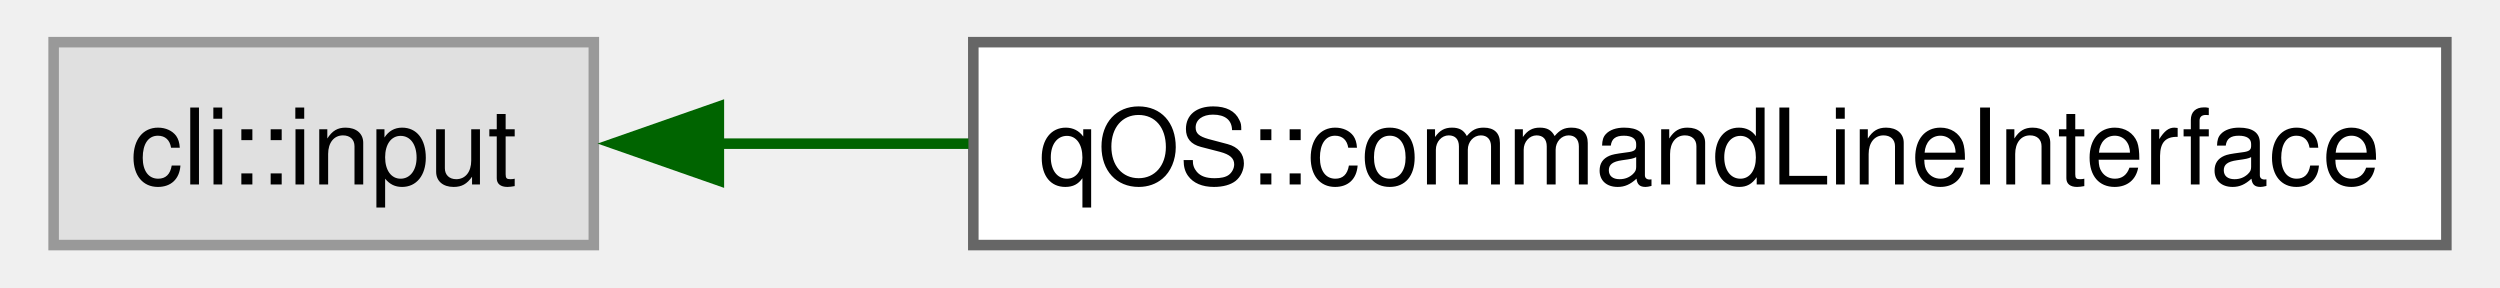
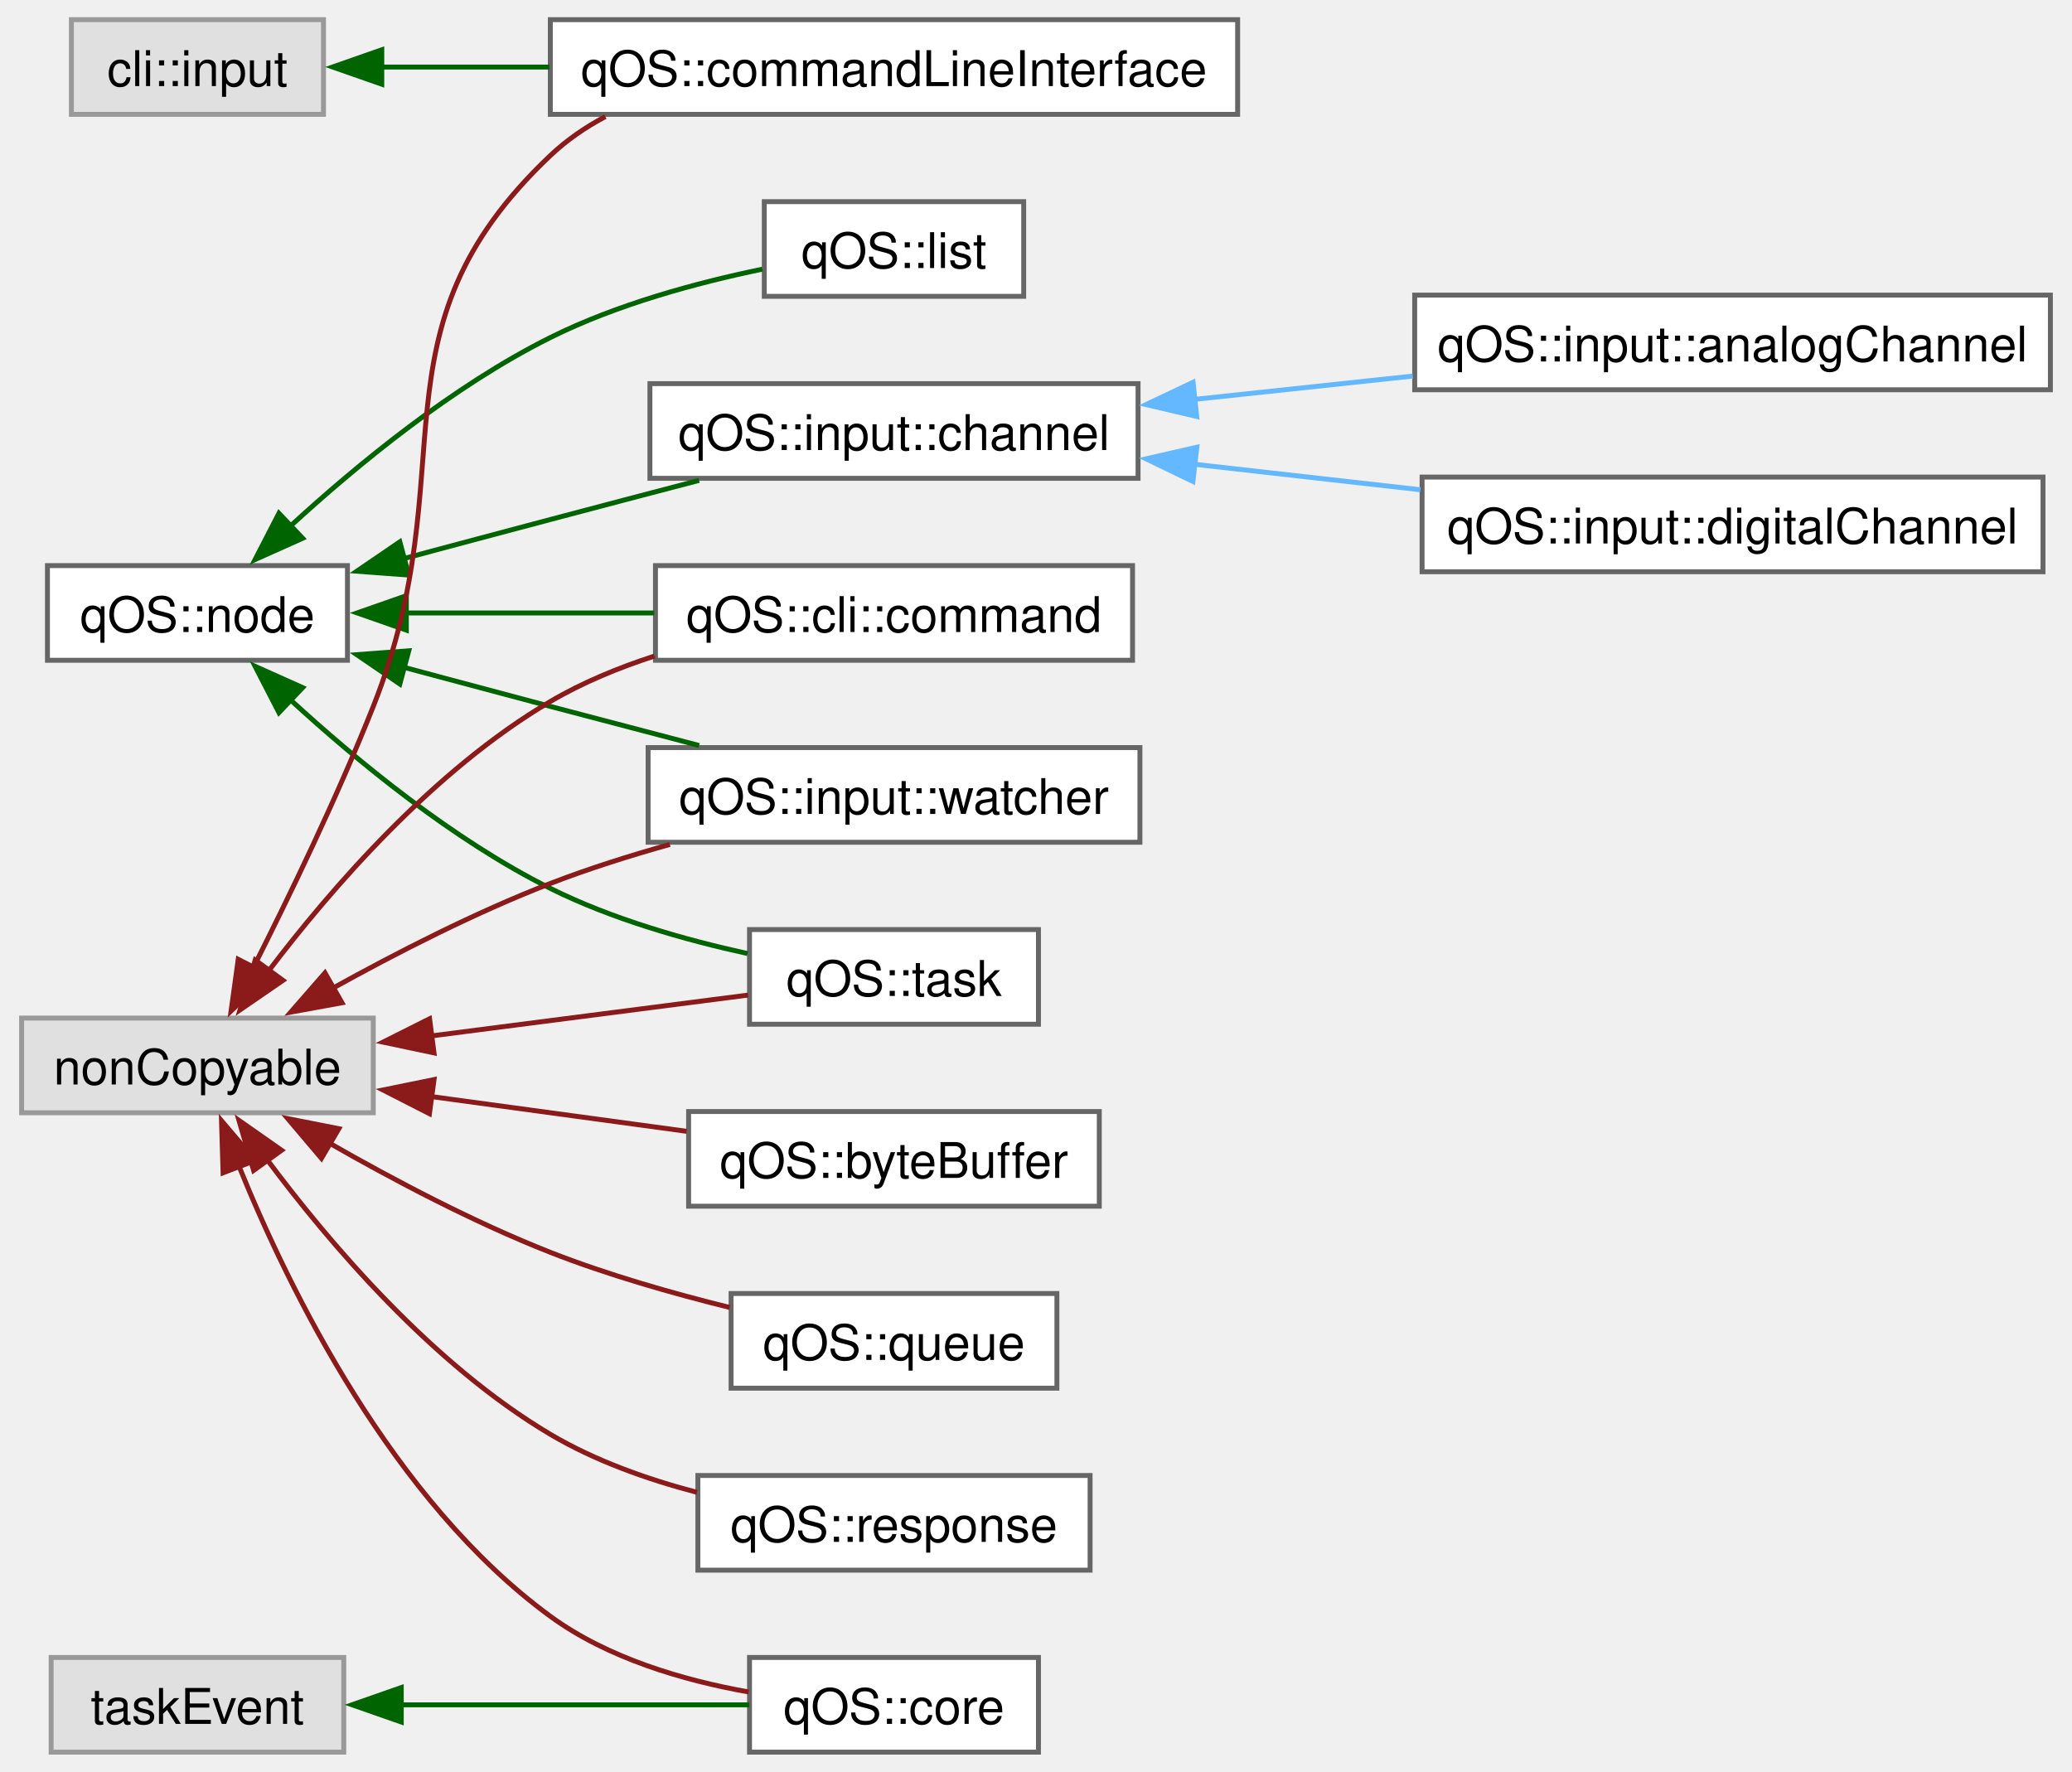
- <svg xmlns="http://www.w3.org/2000/svg" xmlns:xlink="http://www.w3.org/1999/xlink" width="235pt" height="27pt" viewBox="0.00 0.00 235.00 27.25">
-   <g id="graph0" class="graph" transform="scale(1 1) rotate(0) translate(4 23.25)">
+ <svg xmlns="http://www.w3.org/2000/svg" xmlns:xlink="http://www.w3.org/1999/xlink" width="421pt" height="360pt" viewBox="0.00 0.00 420.50 360.25">
+   <g id="graph0" class="graph" transform="scale(1 1) rotate(0) translate(4 356.25)">
    <g id="Node000000" class="node">
      <g id="a_Node000000">
        <a xlink:title=" ">
-           <polygon fill="#e0e0e0" stroke="#999999" points="51.25,-19.25 0,-19.25 0,0 51.25,0 51.25,-19.25" />
-           <text text-anchor="middle" x="25.62" y="-5.75" font-family="Helvetica,sans-Serif" font-size="10.00">cli::input</text>
+           <polygon fill="#e0e0e0" stroke="#999999" points="61.38,-352.25 10.12,-352.25 10.12,-333 61.38,-333 61.38,-352.25" />
+           <text text-anchor="middle" x="35.75" y="-338.75" font-family="Helvetica,sans-Serif" font-size="10.00">cli::input</text>
        </a>
      </g>
    </g>
    <g id="Node000001" class="node">
      <g id="a_Node000001">
        <a xlink:href="classq_o_s_1_1command_line_interface.html" target="_top" xlink:title="An AT Command Line Interface (CLI) object.">
-           <polygon fill="white" stroke="#666666" points="227,-19.25 87.25,-19.25 87.25,0 227,0 227,-19.25" />
-           <text text-anchor="middle" x="157.12" y="-5.75" font-family="Helvetica,sans-Serif" font-size="10.00">qOS::commandLineInterface</text>
+           <polygon fill="white" stroke="#666666" points="247.25,-352.25 107.5,-352.25 107.5,-333 247.25,-333 247.25,-352.25" />
+           <text text-anchor="middle" x="177.38" y="-338.75" font-family="Helvetica,sans-Serif" font-size="10.00">qOS::commandLineInterface</text>
        </a>
      </g>
    </g>
    <g id="edge1_Node000000_Node000001" class="edge">
      <g id="a_edge1_Node000000_Node000001">
        <a xlink:title=" ">
-           <path fill="none" stroke="darkgreen" d="M63.09,-9.62C70.54,-9.62 78.62,-9.62 86.79,-9.62" />
-           <polygon fill="darkgreen" stroke="darkgreen" points="63.11,-6.13 53.11,-9.63 63.11,-13.13 63.11,-6.13" />
+           <path fill="none" stroke="darkgreen" d="M72.98,-342.62C83.53,-342.62 95.43,-342.62 107.3,-342.62" />
+           <polygon fill="darkgreen" stroke="darkgreen" points="73.23,-339.13 63.23,-342.63 73.23,-346.13 73.23,-339.13" />
+         </a>
+       </g>
+     </g>
+     <g id="Node000005" class="node">
+       <g id="a_Node000005">
+         <a xlink:href="classq_o_s_1_1node.html" target="_top" xlink:title="A list-node object (Used internally)">
+           <polygon fill="white" stroke="#666666" points="66.25,-241.25 5.25,-241.25 5.25,-222 66.25,-222 66.25,-241.25" />
+           <text text-anchor="middle" x="35.75" y="-227.75" font-family="Helvetica,sans-Serif" font-size="10.00">qOS::node</text>
+         </a>
+       </g>
+     </g>
+     <g id="Node000004" class="node">
+       <g id="a_Node000004">
+         <a xlink:href="classq_o_s_1_1cli_1_1command.html" target="_top" xlink:title="An AT-Command object.">
+           <polygon fill="white" stroke="#666666" points="225.88,-241.25 128.88,-241.25 128.88,-222 225.88,-222 225.88,-241.25" />
+           <text text-anchor="middle" x="177.38" y="-227.75" font-family="Helvetica,sans-Serif" font-size="10.00">qOS::cli::command</text>
+         </a>
+       </g>
+     </g>
+     <g id="edge2_Node000005_Node000004" class="edge">
+       <g id="a_edge2_Node000005_Node000004">
+         <a xlink:title=" ">
+           <path fill="none" stroke="darkgreen" d="M77.82,-231.62C93.75,-231.62 112.1,-231.62 128.62,-231.62" />
+           <polygon fill="darkgreen" stroke="darkgreen" points="78.22,-228.13 68.22,-231.63 78.22,-235.13 78.22,-228.13" />
+         </a>
+       </g>
+     </g>
+     <g id="Node000006" class="node">
+       <g id="a_Node000006">
+         <a xlink:href="classq_o_s_1_1input_1_1channel.html" target="_top" xlink:title=" ">
+           <polygon fill="white" stroke="#666666" points="227,-278.25 127.75,-278.25 127.75,-259 227,-259 227,-278.25" />
+           <text text-anchor="middle" x="177.38" y="-264.75" font-family="Helvetica,sans-Serif" font-size="10.00">qOS::input::channel</text>
+         </a>
+       </g>
+     </g>
+     <g id="edge3_Node000005_Node000006" class="edge">
+       <g id="a_edge3_Node000005_Node000006">
+         <a xlink:title=" ">
+           <path fill="none" stroke="darkgreen" d="M77.76,-242.69C87.51,-245.3 97.87,-248.07 107.5,-250.62 117.3,-253.22 127.88,-256 137.75,-258.58" />
+           <polygon fill="darkgreen" stroke="darkgreen" points="78.72,-239.32 68.15,-240.11 76.9,-246.08 78.72,-239.32" />
+         </a>
+       </g>
+     </g>
+     <g id="Node000009" class="node">
+       <g id="a_Node000009">
+         <a xlink:href="classq_o_s_1_1input_1_1watcher.html" target="_top" xlink:title="The digital input-channel watcher class.">
+           <polygon fill="white" stroke="#666666" points="227.38,-204.25 127.38,-204.25 127.38,-185 227.38,-185 227.38,-204.25" />
+           <text text-anchor="middle" x="177.38" y="-190.75" font-family="Helvetica,sans-Serif" font-size="10.00">qOS::input::watcher</text>
+         </a>
+       </g>
+     </g>
+     <g id="edge6_Node000005_Node000009" class="edge">
+       <g id="a_edge6_Node000005_Node000009">
+         <a xlink:title=" ">
+           <path fill="none" stroke="darkgreen" d="M77.76,-220.56C87.51,-217.95 97.87,-215.18 107.5,-212.62 117.3,-210.03 127.88,-207.25 137.75,-204.67" />
+           <polygon fill="darkgreen" stroke="darkgreen" points="76.9,-217.17 68.15,-223.14 78.72,-223.93 76.9,-217.17" />
+         </a>
+       </g>
+     </g>
+     <g id="Node000010" class="node">
+       <g id="a_Node000010">
+         <a xlink:href="classq_o_s_1_1list.html" target="_top" xlink:title="A list object (Generic double-linked)">
+           <polygon fill="white" stroke="#666666" points="203.75,-315.25 151,-315.25 151,-296 203.75,-296 203.75,-315.25" />
+           <text text-anchor="middle" x="177.38" y="-301.75" font-family="Helvetica,sans-Serif" font-size="10.00">qOS::list</text>
+         </a>
+       </g>
+     </g>
+     <g id="edge7_Node000005_Node000010" class="edge">
+       <g id="a_edge7_Node000005_Node000010">
+         <a xlink:title=" ">
+           <path fill="none" stroke="darkgreen" d="M54.68,-249.31C68.18,-261.7 87.68,-277.74 107.5,-287.62 120.99,-294.35 137.27,-298.76 150.61,-301.52" />
+           <polygon fill="darkgreen" stroke="darkgreen" points="57.14,-246.81 47.47,-242.48 52.32,-251.89 57.14,-246.81" />
+         </a>
+       </g>
+     </g>
+     <g id="Node000011" class="node">
+       <g id="a_Node000011">
+         <a xlink:href="classq_o_s_1_1task.html" target="_top" xlink:title="A task node object.">
+           <polygon fill="white" stroke="#666666" points="206.75,-167.25 148,-167.25 148,-148 206.75,-148 206.75,-167.25" />
+           <text text-anchor="middle" x="177.38" y="-153.75" font-family="Helvetica,sans-Serif" font-size="10.00">qOS::task</text>
+         </a>
+       </g>
+     </g>
+     <g id="edge8_Node000005_Node000011" class="edge">
+       <g id="a_edge8_Node000005_Node000011">
+         <a xlink:title=" ">
+           <path fill="none" stroke="darkgreen" d="M54.68,-213.94C68.18,-201.55 87.68,-185.51 107.5,-175.62 120,-169.39 134.88,-165.16 147.61,-162.37" />
+           <polygon fill="darkgreen" stroke="darkgreen" points="52.32,-211.36 47.47,-220.77 57.14,-216.44 52.32,-211.36" />
+         </a>
+       </g>
+     </g>
+     <g id="Node000007" class="node">
+       <g id="a_Node000007">
+         <a xlink:href="classq_o_s_1_1input_1_1analog_channel.html" target="_top" xlink:title="An analog input-channel object.">
+           <polygon fill="white" stroke="#666666" points="412.5,-296.25 283.25,-296.25 283.25,-277 412.5,-277 412.5,-296.25" />
+           <text text-anchor="middle" x="347.88" y="-282.75" font-family="Helvetica,sans-Serif" font-size="10.00">qOS::input::analogChannel</text>
+         </a>
+       </g>
+     </g>
+     <g id="edge4_Node000006_Node000007" class="edge">
+       <g id="a_edge4_Node000006_Node000007">
+         <a xlink:title=" ">
+           <path fill="none" stroke="#63b8ff" d="M238.42,-275.04C252.83,-276.58 268.28,-278.23 282.87,-279.79" />
+           <polygon fill="#63b8ff" stroke="#63b8ff" points="238.93,-271.57 228.62,-273.99 238.19,-278.53 238.93,-271.57" />
+         </a>
+       </g>
+     </g>
+     <g id="Node000008" class="node">
+       <g id="a_Node000008">
+         <a xlink:href="classq_o_s_1_1input_1_1digital_channel.html" target="_top" xlink:title="A digital input-channel object.">
+           <polygon fill="white" stroke="#666666" points="411,-259.25 284.75,-259.25 284.75,-240 411,-240 411,-259.25" />
+           <text text-anchor="middle" x="347.88" y="-245.75" font-family="Helvetica,sans-Serif" font-size="10.00">qOS::input::digitalChannel</text>
+         </a>
+       </g>
+     </g>
+     <g id="edge5_Node000006_Node000008" class="edge">
+       <g id="a_edge5_Node000006_Node000008">
+         <a xlink:title=" ">
+           <path fill="none" stroke="#63b8ff" d="M238.3,-261.87C253.26,-260.18 269.34,-258.37 284.42,-256.67" />
+           <polygon fill="#63b8ff" stroke="#63b8ff" points="238.16,-258.36 228.62,-262.96 238.95,-265.32 238.16,-258.36" />
+         </a>
+       </g>
+     </g>
+     <g id="Node000002" class="node">
+       <g id="a_Node000002">
+         <a xlink:title=" ">
+           <polygon fill="#e0e0e0" stroke="#999999" points="71.5,-149.25 0,-149.25 0,-130 71.5,-130 71.5,-149.25" />
+           <text text-anchor="middle" x="35.75" y="-135.75" font-family="Helvetica,sans-Serif" font-size="10.00">nonCopyable</text>
+         </a>
+       </g>
+     </g>
+     <g id="edge11_Node000002_Node000001" class="edge">
+       <g id="a_edge11_Node000002_Node000001">
+         <a xlink:title=" ">
+           <path fill="none" stroke="#8b1a1a" d="M46.94,-159.19C54.28,-173.71 64.16,-194.12 71.5,-212.62 90.78,-261.23 69.52,-288.69 107.5,-324.62 110.82,-327.77 114.62,-330.38 118.69,-332.54" />
+           <polygon fill="#8b1a1a" stroke="#8b1a1a" points="50.27,-158.01 42.59,-150.7 44.04,-161.2 50.27,-158.01" />
+         </a>
+       </g>
+     </g>
+     <g id="edge10_Node000002_Node000004" class="edge">
+       <g id="a_edge10_Node000002_Node000004">
+         <a xlink:title=" ">
+           <path fill="none" stroke="#8b1a1a" d="M50.1,-158.68C62.92,-175.58 83.81,-199.69 107.5,-213.62 114,-217.45 121.31,-220.47 128.68,-222.86" />
+           <polygon fill="#8b1a1a" stroke="#8b1a1a" points="53.14,-156.92 44.41,-150.92 47.49,-161.05 53.14,-156.92" />
+         </a>
+       </g>
+     </g>
+     <g id="edge13_Node000002_Node000009" class="edge">
+       <g id="a_edge13_Node000002_Node000009">
+         <a xlink:title=" ">
+           <path fill="none" stroke="#8b1a1a" d="M63.1,-155.23C76.14,-162.47 92.3,-170.75 107.5,-176.62 115.22,-179.61 123.62,-182.26 131.81,-184.56" />
+           <polygon fill="#8b1a1a" stroke="#8b1a1a" points="65.14,-152.36 54.72,-150.46 61.68,-158.44 65.14,-152.36" />
+         </a>
+       </g>
+     </g>
+     <g id="edge16_Node000002_Node000011" class="edge">
+       <g id="a_edge16_Node000002_Node000011">
+         <a xlink:title=" ">
+           <path fill="none" stroke="#8b1a1a" d="M83.12,-145.6C104.47,-148.36 129.13,-151.53 147.73,-153.93" />
+           <polygon fill="#8b1a1a" stroke="#8b1a1a" points="83.85,-142.17 73.48,-144.36 82.95,-149.11 83.85,-142.17" />
+         </a>
+       </g>
+     </g>
+     <g id="Node000003" class="node">
+       <g id="a_Node000003">
+         <a xlink:href="classq_o_s_1_1byte_buffer.html" target="_top" xlink:title="A Byte-sized buffer object.">
+           <polygon fill="white" stroke="#666666" points="219.12,-130.25 135.62,-130.25 135.62,-111 219.12,-111 219.12,-130.25" />
+           <text text-anchor="middle" x="177.38" y="-116.75" font-family="Helvetica,sans-Serif" font-size="10.00">qOS::byteBuffer</text>
+         </a>
+       </g>
+     </g>
+     <g id="edge9_Node000002_Node000003" class="edge">
+       <g id="a_edge9_Node000002_Node000003">
+         <a xlink:title=" ">
+           <path fill="none" stroke="#8b1a1a" d="M83.24,-133.3C100.04,-131.01 118.88,-128.45 135.2,-126.23" />
+           <polygon fill="#8b1a1a" stroke="#8b1a1a" points="82.92,-129.81 73.48,-134.63 83.86,-136.75 82.92,-129.81" />
+         </a>
+       </g>
+     </g>
+     <g id="Node000012" class="node">
+       <g id="a_Node000012">
+         <a xlink:href="classq_o_s_1_1core.html" target="_top" xlink:title="The class to interface the OS.">
+           <polygon fill="white" stroke="#666666" points="206.75,-19.25 148,-19.25 148,0 206.75,0 206.75,-19.25" />
+           <text text-anchor="middle" x="177.38" y="-5.75" font-family="Helvetica,sans-Serif" font-size="10.00">qOS::core</text>
+         </a>
+       </g>
+     </g>
+     <g id="edge12_Node000002_Node000012" class="edge">
+       <g id="a_edge12_Node000002_Node000012">
+         <a xlink:title=" ">
+           <path fill="none" stroke="#8b1a1a" d="M44.17,-119.2C54.45,-93.83 75.45,-51.07 107.5,-27.62 119.17,-19.09 134.56,-14.59 147.83,-12.23" />
+           <polygon fill="#8b1a1a" stroke="#8b1a1a" points="40.96,-117.79 40.64,-128.38 47.5,-120.3 40.96,-117.79" />
+         </a>
+       </g>
+     </g>
+     <g id="Node000014" class="node">
+       <g id="a_Node000014">
+         <a xlink:href="classq_o_s_1_1queue.html" target="_top" xlink:title="A Queue object.">
+           <polygon fill="white" stroke="#666666" points="210.5,-93.25 144.25,-93.25 144.25,-74 210.5,-74 210.5,-93.25" />
+           <text text-anchor="middle" x="177.38" y="-79.75" font-family="Helvetica,sans-Serif" font-size="10.00">qOS::queue</text>
+         </a>
+       </g>
+     </g>
+     <g id="edge14_Node000002_Node000014" class="edge">
+       <g id="a_edge14_Node000002_Node000014">
+         <a xlink:title=" ">
+           <path fill="none" stroke="#8b1a1a" d="M62.53,-123.86C75.64,-116.35 92.04,-107.7 107.5,-101.62 119.12,-97.06 132.29,-93.3 143.98,-90.41" />
+           <polygon fill="#8b1a1a" stroke="#8b1a1a" points="60.96,-120.73 54.11,-128.81 64.5,-126.76 60.96,-120.73" />
+         </a>
+       </g>
+     </g>
+     <g id="Node000015" class="node">
+       <g id="a_Node000015">
+         <a xlink:href="classq_o_s_1_1response.html" target="_top" xlink:title="A Response Handler object.">
+           <polygon fill="white" stroke="#666666" points="217.25,-56.25 137.5,-56.25 137.5,-37 217.25,-37 217.25,-56.25" />
+           <text text-anchor="middle" x="177.38" y="-42.75" font-family="Helvetica,sans-Serif" font-size="10.00">qOS::response</text>
+         </a>
+       </g>
+     </g>
+     <g id="edge15_Node000002_Node000015" class="edge">
+       <g id="a_edge15_Node000002_Node000015">
+         <a xlink:title=" ">
+           <path fill="none" stroke="#8b1a1a" d="M49.83,-120.58C62.6,-103.44 83.56,-78.82 107.5,-64.62 116.54,-59.27 127.17,-55.48 137.33,-52.82" />
+           <polygon fill="#8b1a1a" stroke="#8b1a1a" points="47.17,-118.28 44.19,-128.45 52.86,-122.37 47.17,-118.28" />
+         </a>
+       </g>
+     </g>
+     <g id="Node000013" class="node">
+       <g id="a_Node000013">
+         <a xlink:title=" ">
+           <polygon fill="#e0e0e0" stroke="#999999" points="65.5,-19.25 6,-19.25 6,0 65.5,0 65.5,-19.25" />
+           <text text-anchor="middle" x="35.75" y="-5.75" font-family="Helvetica,sans-Serif" font-size="10.00">taskEvent</text>
+         </a>
+       </g>
+     </g>
+     <g id="edge17_Node000013_Node000012" class="edge">
+       <g id="a_edge17_Node000013_Node000012">
+         <a xlink:title=" ">
+           <path fill="none" stroke="darkgreen" d="M77.02,-9.62C99.73,-9.62 127.54,-9.62 147.96,-9.62" />
+           <polygon fill="darkgreen" stroke="darkgreen" points="77.19,-6.13 67.19,-9.63 77.19,-13.13 77.19,-6.13" />
        </a>
      </g>
    </g>
  </g>
</svg>
